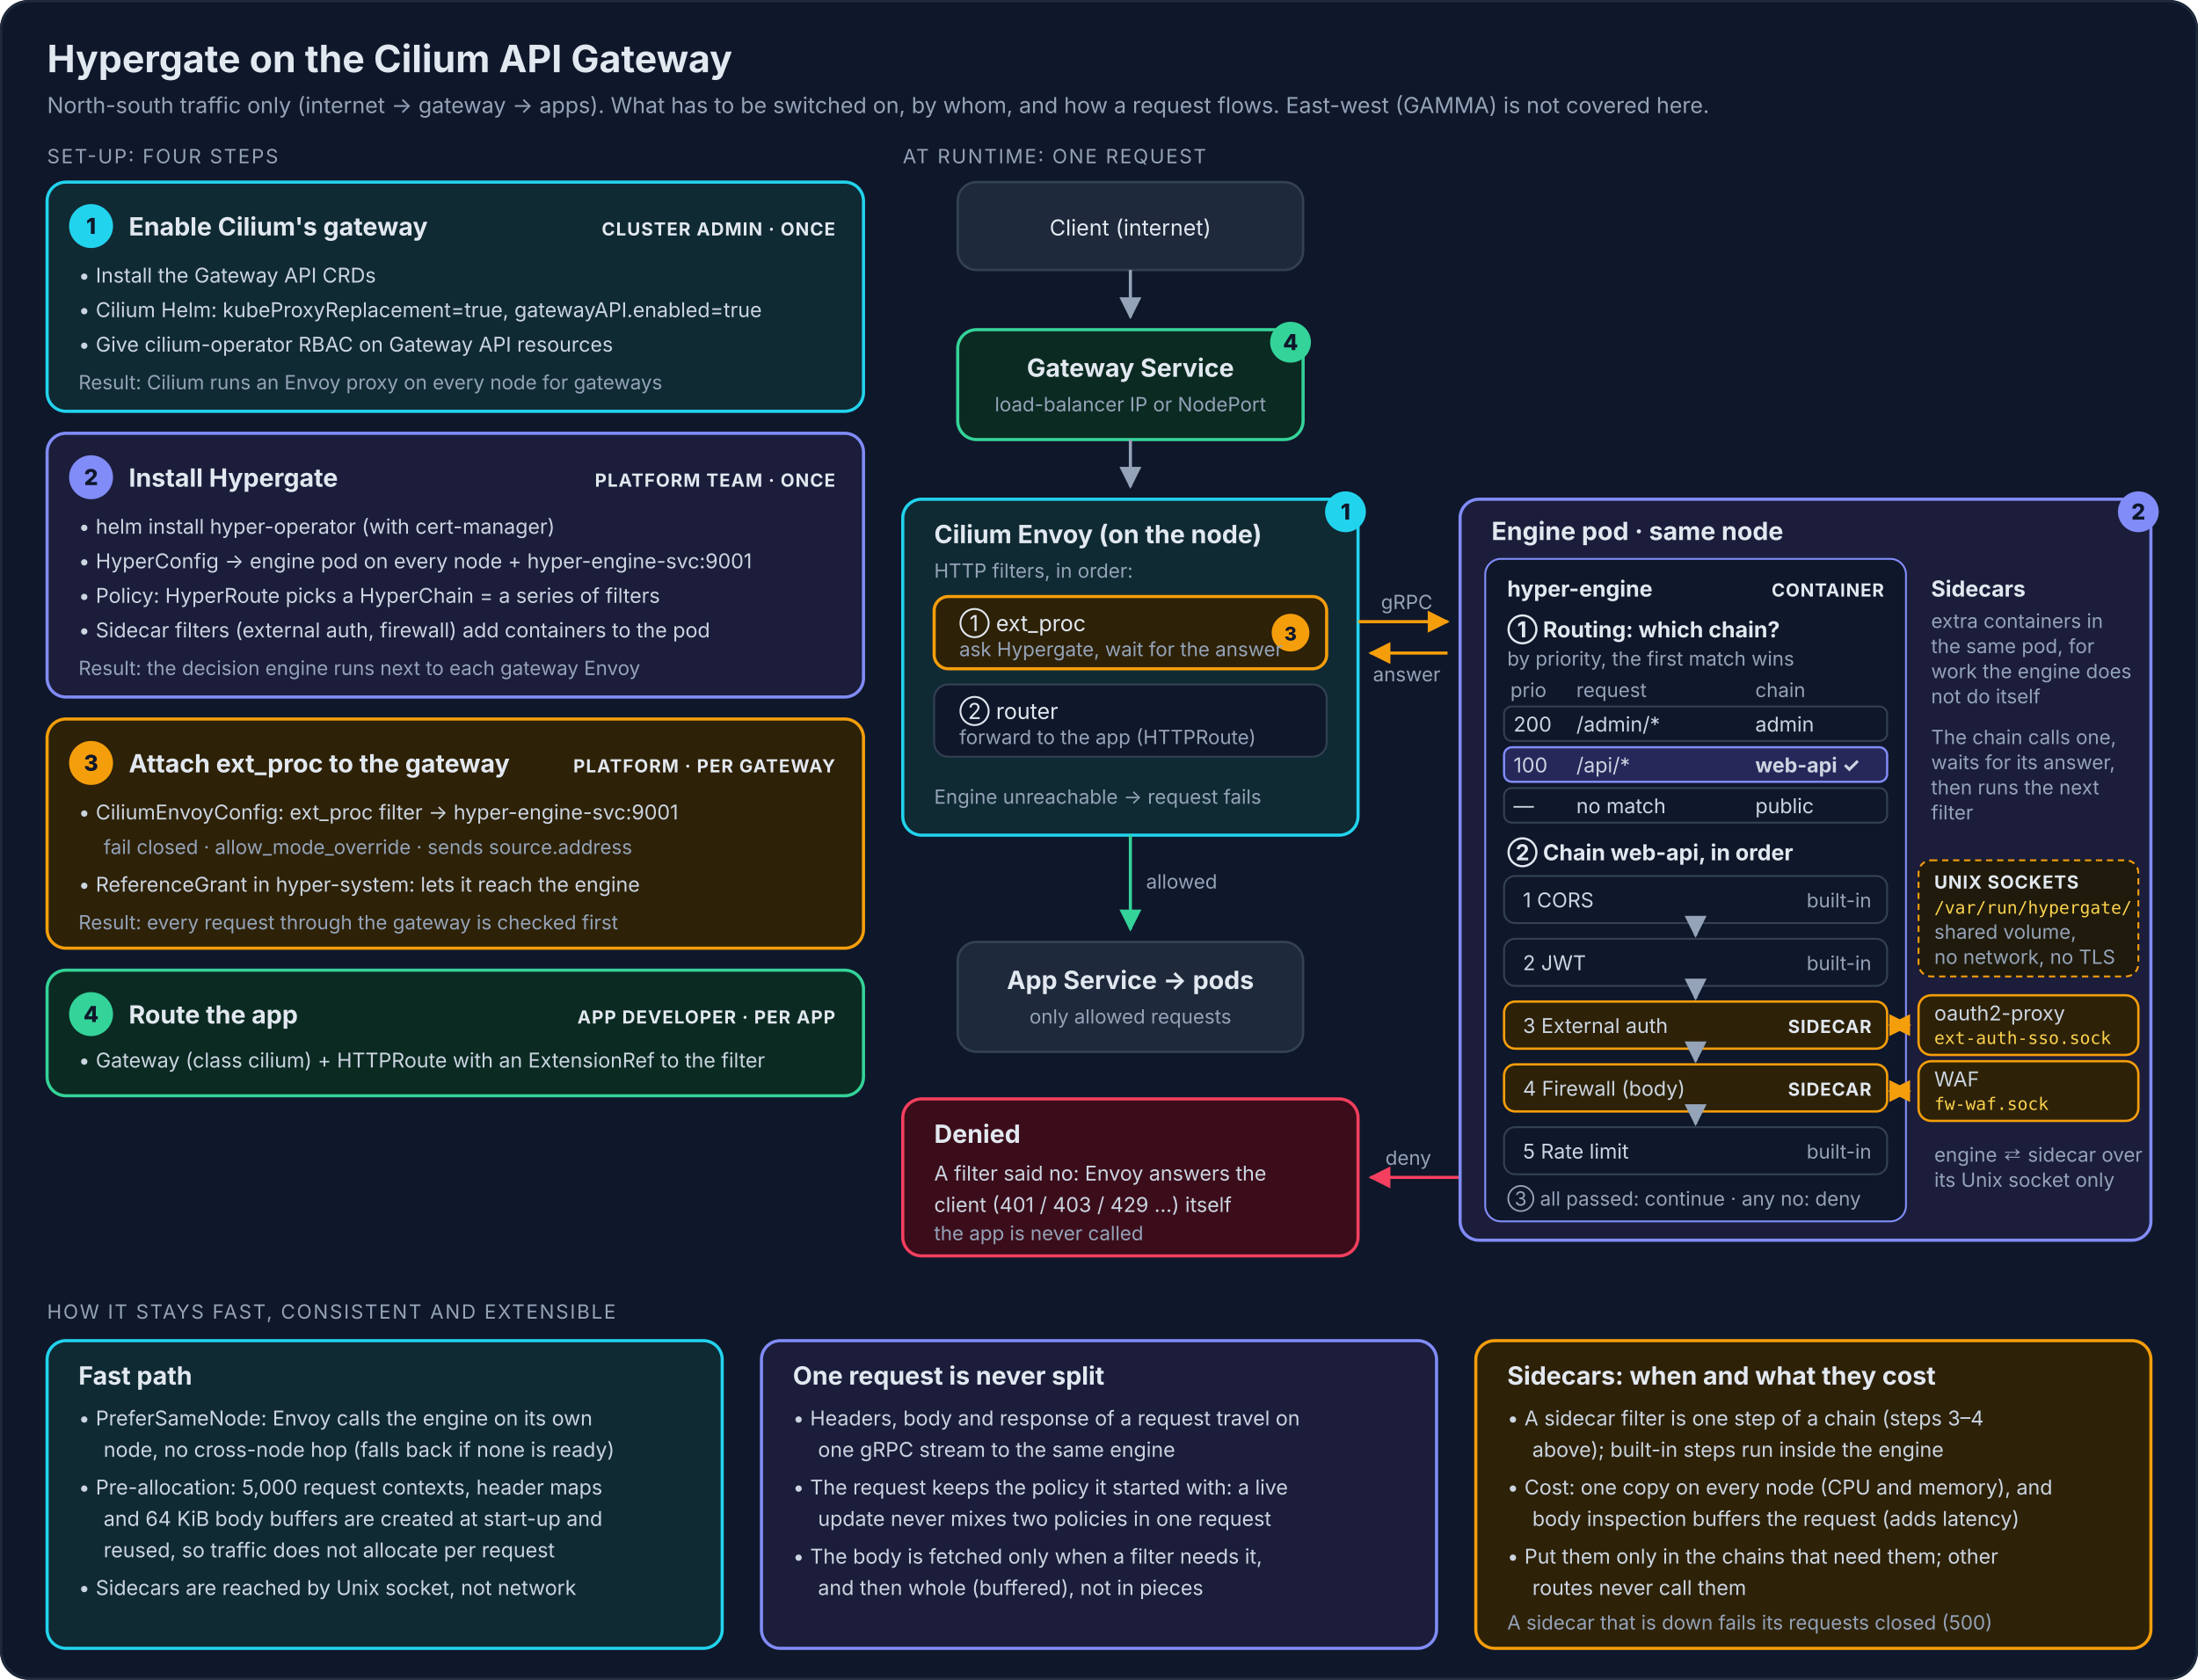
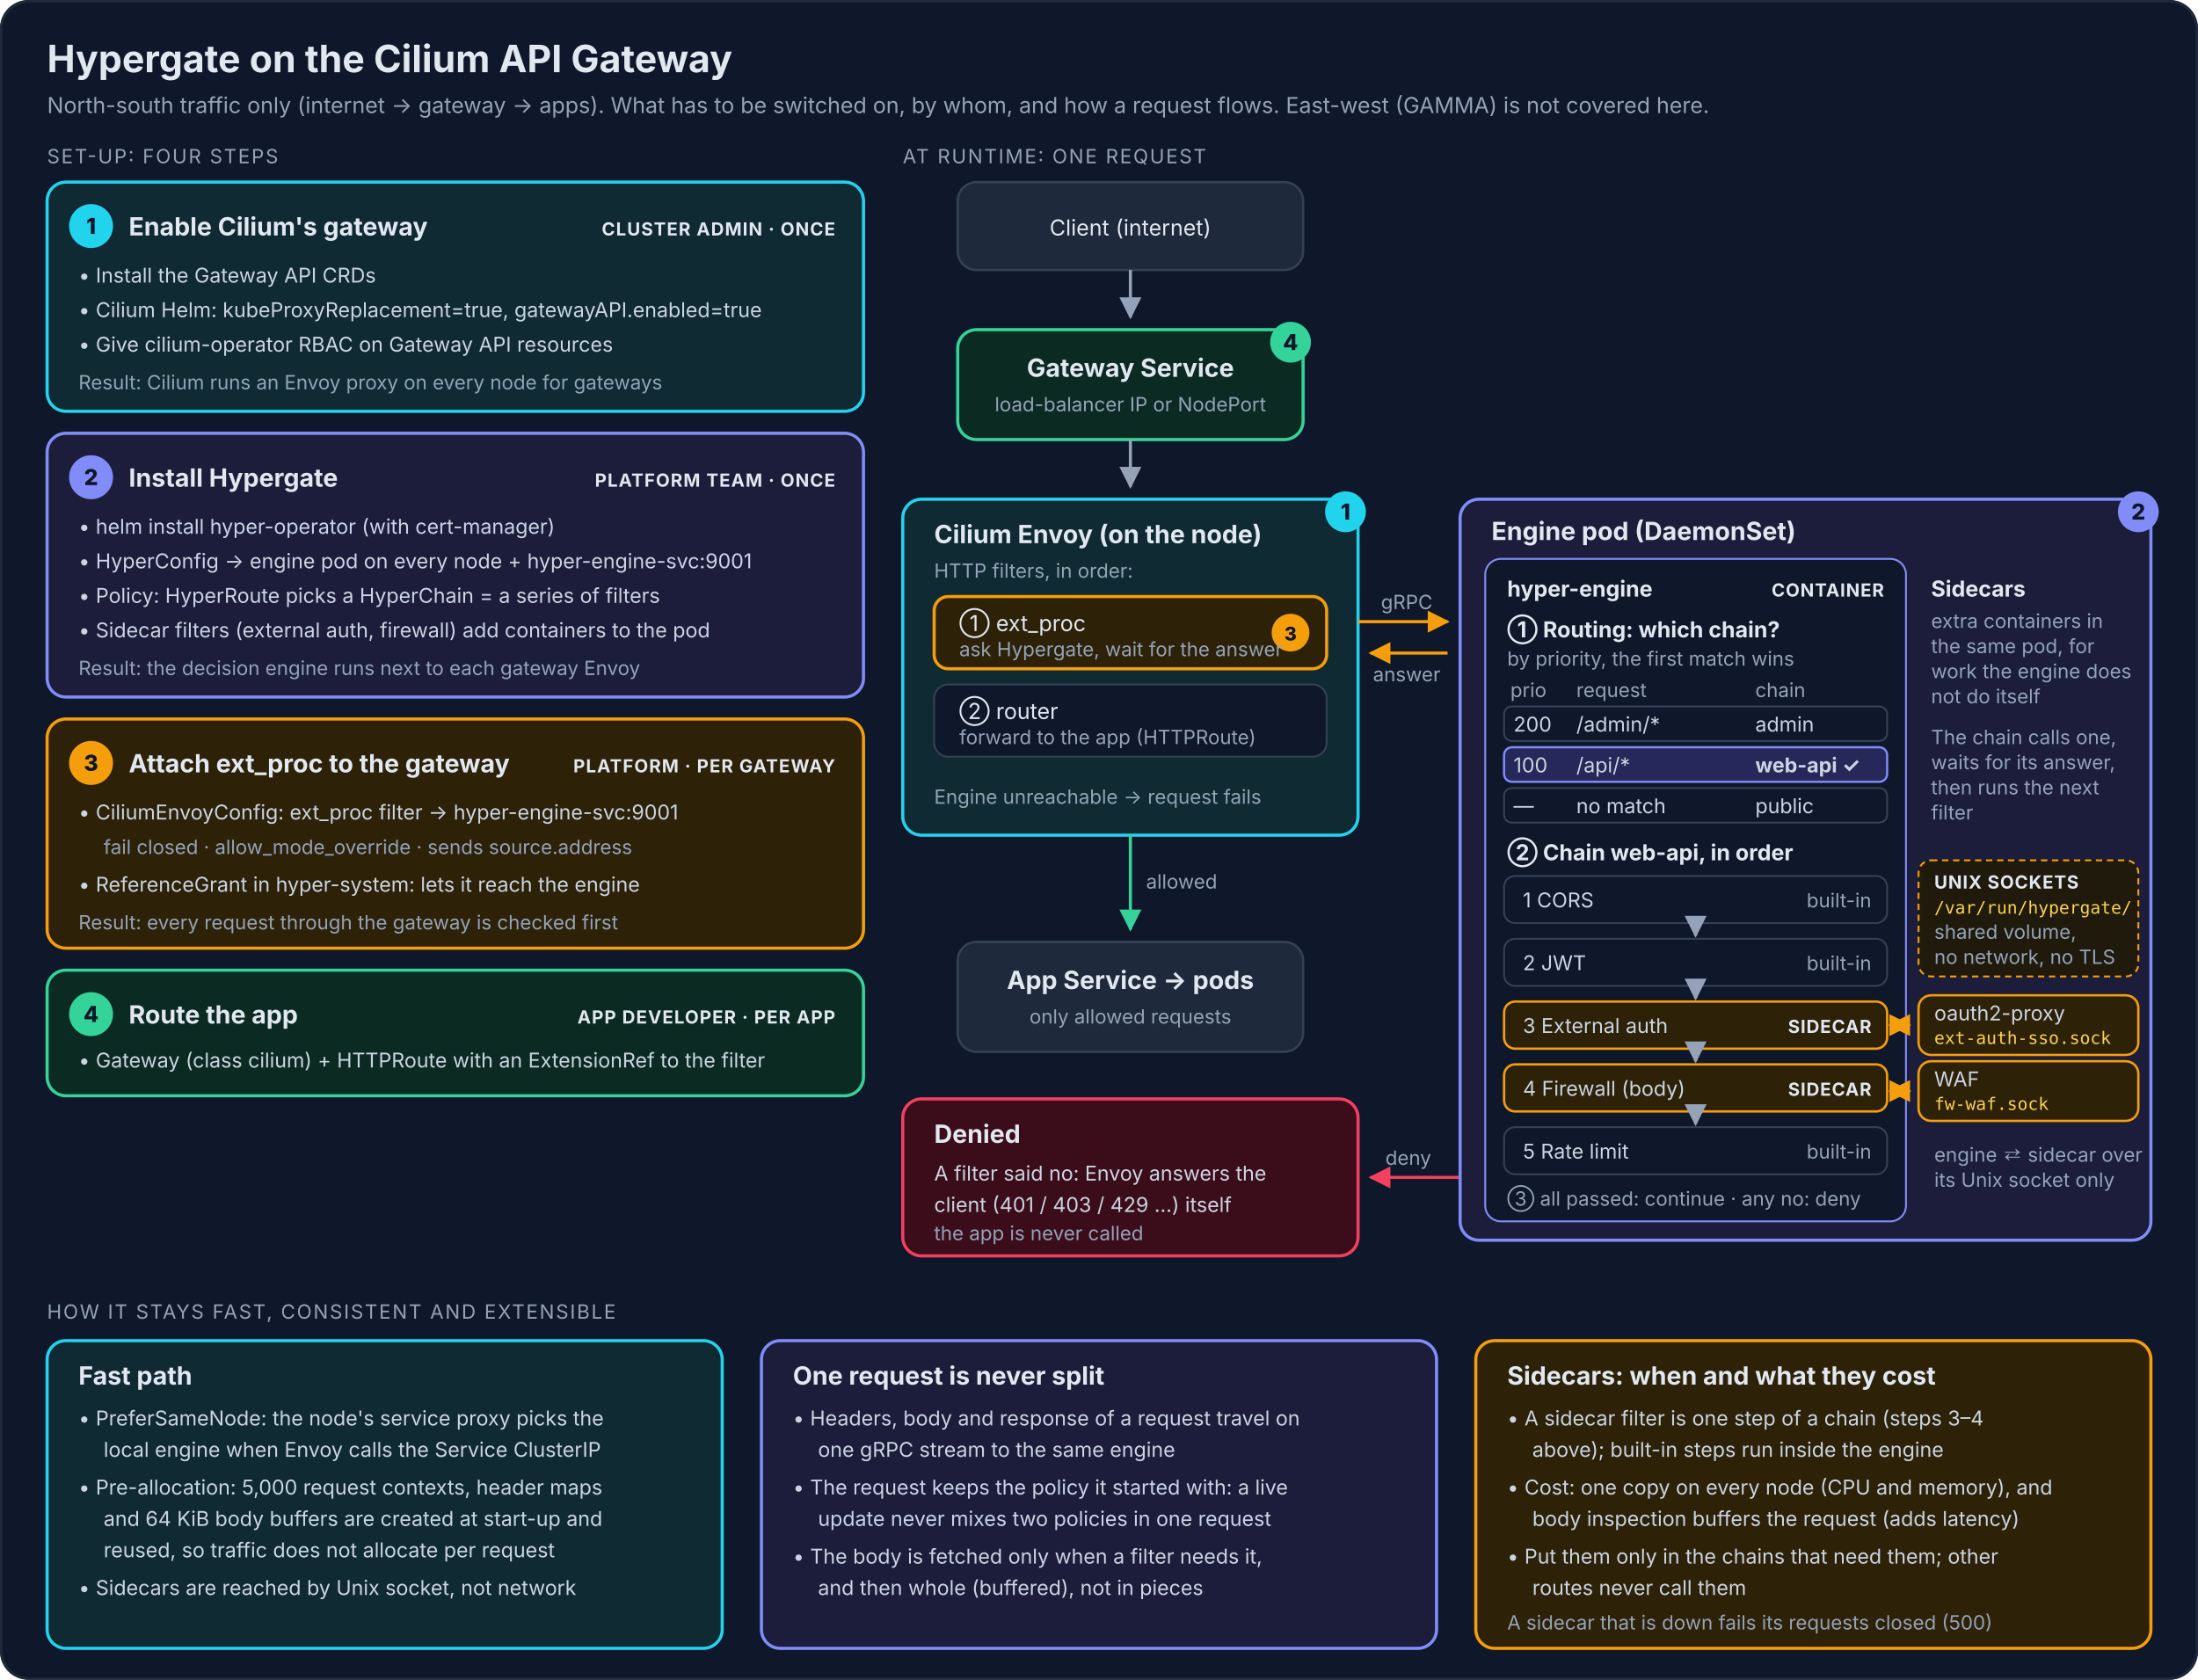
<svg xmlns="http://www.w3.org/2000/svg" viewBox="0 0 1400 1070" role="img" aria-labelledby="t d">
  <defs>
    <style>
      text { font-family: Inter, 'Segoe UI', Helvetica, Arial, sans-serif; fill: #E2E8F0; }
      .title { font-size: 24px; font-weight: 700; }
      .sub { font-size: 14px; fill: #94A3B8; }
      .h { font-size: 16px; font-weight: 700; }
      .b { font-size: 14px; }
      .bb { font-size: 14px; font-weight: 700; }
      .s { font-size: 13px; fill: #CBD5E1; }
      .m { font-size: 12.5px; fill: #94A3B8; }
      .tag { font-size: 11.5px; font-weight: 700; letter-spacing: 0.04em; }
      .cap { font-size: 12.5px; fill: #94A3B8; letter-spacing: 0.08em; }
      .who { font-size: 11.5px; font-weight: 700; letter-spacing: 0.05em; }
      .num { font-size: 14px; font-weight: 800; fill: #0F172A; }
      .mono { font-family: 'JetBrains Mono', 'SFMono-Regular', Menlo, Consolas, monospace; font-size: 11px; fill: #FCD34D; }
      .c1 { fill: #102A33; stroke: #22D3EE; stroke-width: 2; }
      .c2 { fill: #1B1D3A; stroke: #818CF8; stroke-width: 2; }
      .c3 { fill: #2D2108; stroke: #F59E0B; stroke-width: 2; }
      .c4 { fill: #0B2A22; stroke: #34D399; stroke-width: 2; }
      .box { fill: #1E293B; stroke: #334155; stroke-width: 1.5; }
      .inner { fill: #0F172A; stroke: #334155; stroke-width: 1.2; }
      .ctr { fill: #0F172A; stroke: #818CF8; stroke-width: 1.2; }
      .side { fill: #2D2108; stroke: #F59E0B; stroke-width: 1.5; }
      .sock { fill: #1F1A0B; stroke: #F59E0B; stroke-width: 1.2; stroke-dasharray: 4 3; }
      .bad { fill: #3B0D1A; stroke: #F43F5E; stroke-width: 2; }
      .ln { stroke: #94A3B8; stroke-width: 2; fill: none; }
      .lna { stroke: #F59E0B; stroke-width: 2; fill: none; }
      .lnr { stroke: #F43F5E; stroke-width: 2; fill: none; }
      .lng { stroke: #34D399; stroke-width: 2; fill: none; }
    </style>
    <marker id="a" viewBox="0 0 10 10" refX="9" refY="5" markerWidth="7" markerHeight="7" orient="auto">
      <path d="M0,0 L10,5 L0,10 z" fill="#94A3B8" />
    </marker>
    <marker id="aa" viewBox="0 0 10 10" refX="9" refY="5" markerWidth="7" markerHeight="7" orient="auto-start-reverse">
      <path d="M0,0 L10,5 L0,10 z" fill="#F59E0B" />
    </marker>
    <marker id="ar" viewBox="0 0 10 10" refX="9" refY="5" markerWidth="7" markerHeight="7" orient="auto">
      <path d="M0,0 L10,5 L0,10 z" fill="#F43F5E" />
    </marker>
    <marker id="ag" viewBox="0 0 10 10" refX="9" refY="5" markerWidth="7" markerHeight="7" orient="auto">
      <path d="M0,0 L10,5 L0,10 z" fill="#34D399" />
    </marker>
  </defs>
  <rect x="0" y="0" width="1400" height="1070" rx="18" fill="#0F172A" />
  <rect x="0.75" y="0.75" width="1398.5" height="1068.5" rx="18" fill="none" stroke="#1E293B" stroke-width="1.5" />
  <text x="30" y="46" class="title">Hypergate on the Cilium API Gateway</text>
  <text x="30" y="72" class="sub">North-south traffic only (internet → gateway → apps). What has to be switched on, by whom, and how a request flows. East-west (GAMMA) is not covered here.</text>
  <text x="30" y="104" class="cap">SET-UP: FOUR STEPS</text>
  <text x="575" y="104" class="cap">AT RUNTIME: ONE REQUEST</text>
  <rect x="30" y="116" width="520" height="146" rx="12" class="c1" />
  <circle cx="58" cy="144" r="14" fill="#22D3EE" />
  <text x="58" y="149" class="num" text-anchor="middle">1</text>
  <text x="82" y="150" class="h">Enable Cilium's gateway</text>
  <text x="532" y="150" class="who" text-anchor="end" fill="#67E8F9">CLUSTER ADMIN · ONCE</text>
  <text x="50" y="180" class="s">• Install the Gateway API CRDs</text>
  <text x="50" y="202" class="s">• Cilium Helm: kubeProxyReplacement=true, gatewayAPI.enabled=true</text>
  <text x="50" y="224" class="s">• Give cilium-operator RBAC on Gateway API resources</text>
  <text x="50" y="248" class="m">Result: Cilium runs an Envoy proxy on every node for gateways</text>
  <rect x="30" y="276" width="520" height="168" rx="12" class="c2" />
  <circle cx="58" cy="304" r="14" fill="#818CF8" />
  <text x="58" y="309" class="num" text-anchor="middle">2</text>
  <text x="82" y="310" class="h">Install Hypergate</text>
  <text x="532" y="310" class="who" text-anchor="end" fill="#A5B4FC">PLATFORM TEAM · ONCE</text>
  <text x="50" y="340" class="s">• helm install hyper-operator (with cert-manager)</text>
  <text x="50" y="362" class="s">• HyperConfig → engine pod on every node + hyper-engine-svc:9001</text>
  <text x="50" y="384" class="s">• Policy: HyperRoute picks a HyperChain = a series of filters</text>
  <text x="50" y="406" class="s">• Sidecar filters (external auth, firewall) add containers to the pod</text>
  <text x="50" y="430" class="m">Result: the decision engine runs next to each gateway Envoy</text>
  <rect x="30" y="458" width="520" height="146" rx="12" class="c3" />
  <circle cx="58" cy="486" r="14" fill="#F59E0B" />
  <text x="58" y="491" class="num" text-anchor="middle">3</text>
  <text x="82" y="492" class="h">Attach ext_proc to the gateway</text>
  <text x="532" y="492" class="who" text-anchor="end" fill="#FCD34D">PLATFORM · PER GATEWAY</text>
  <text x="50" y="522" class="s">• CiliumEnvoyConfig: ext_proc filter → hyper-engine-svc:9001</text>
  <text x="66" y="544" class="m">fail closed · allow_mode_override · sends source.address</text>
  <text x="50" y="568" class="s">• ReferenceGrant in hyper-system: lets it reach the engine</text>
  <text x="50" y="592" class="m">Result: every request through the gateway is checked first</text>
  <rect x="30" y="618" width="520" height="80" rx="12" class="c4" />
  <circle cx="58" cy="646" r="14" fill="#34D399" />
  <text x="58" y="651" class="num" text-anchor="middle">4</text>
  <text x="82" y="652" class="h">Route the app</text>
  <text x="532" y="652" class="who" text-anchor="end" fill="#6EE7B7">APP DEVELOPER · PER APP</text>
  <text x="50" y="680" class="s">• Gateway (class cilium) + HTTPRoute with an ExtensionRef to the filter</text>
  <rect x="610" y="116" width="220" height="56" rx="12" class="box" />
  <text x="720" y="150" class="b" text-anchor="middle">Client (internet)</text>
  <rect x="610" y="210" width="220" height="70" rx="12" class="c4" />
  <circle cx="822" cy="218" r="13" fill="#34D399" />
  <text x="822" y="223" class="num" text-anchor="middle">4</text>
  <text x="720" y="240" class="h" text-anchor="middle">Gateway Service</text>
  <text x="720" y="262" class="m" text-anchor="middle">load-balancer IP or NodePort</text>
  <path d="M720 172 V 202" class="ln" marker-end="url(#a)" />
  <rect x="575" y="318" width="290" height="214" rx="12" class="c1" />
  <circle cx="857" cy="326" r="13" fill="#22D3EE" />
  <text x="857" y="331" class="num" text-anchor="middle">1</text>
  <text x="595" y="346" class="h">Cilium Envoy (on the node)</text>
  <text x="595" y="368" class="m">HTTP filters, in order:</text>
  <rect x="595" y="380" width="250" height="46" rx="9" class="c3" />
  <circle cx="822" cy="403" r="12" fill="#F59E0B" />
  <text x="822" y="408" class="num" text-anchor="middle" style="font-size:12px">3</text>
  <text x="611" y="402" class="b">① ext_proc</text>
  <text x="611" y="418" class="m">ask Hypergate, wait for the answer</text>
  <rect x="595" y="436" width="250" height="46" rx="9" class="inner" />
  <text x="611" y="458" class="b">② router</text>
  <text x="611" y="474" class="m">forward to the app (HTTPRoute)</text>
  <text x="595" y="512" class="m">Engine unreachable → request fails</text>
  <path d="M720 280 V 310" class="ln" marker-end="url(#a)" />
  <path d="M865 396 H 922" class="lna" marker-end="url(#aa)" />
  <text x="896" y="388" class="m" text-anchor="middle" fill="#FCD34D">gRPC</text>
  <path d="M922 416 H 873" class="lna" marker-end="url(#aa)" />
  <text x="896" y="434" class="m" text-anchor="middle" fill="#FCD34D">answer</text>
  <rect x="610" y="600" width="220" height="70" rx="12" class="box" />
  <text x="720" y="630" class="h" text-anchor="middle">App Service → pods</text>
  <text x="720" y="652" class="m" text-anchor="middle">only allowed requests</text>
  <path d="M720 532 V 592" class="lng" marker-end="url(#ag)" />
  <text x="730" y="566" class="m" fill="#6EE7B7">allowed</text>
  <rect x="575" y="700" width="290" height="100" rx="12" class="bad" />
  <text x="595" y="728" class="h" fill="#FECDD3">Denied</text>
  <text x="595" y="752" class="s" fill="#FDA4AF">A filter said no: Envoy answers the</text>
  <text x="595" y="772" class="s" fill="#FDA4AF">client (401 / 403 / 429 …) itself</text>
  <text x="595" y="790" class="m" fill="#FDA4AF">the app is never called</text>
  <path d="M930 750 H 873" class="lnr" marker-end="url(#ar)" />
  <text x="897" y="742" class="m" text-anchor="middle" fill="#FDA4AF">deny</text>
  <rect x="930" y="318" width="440" height="472" rx="12" class="c2" />
  <circle cx="1362" cy="326" r="13" fill="#818CF8" />
  <text x="1362" y="331" class="num" text-anchor="middle">2</text>
-   <text x="950" y="344" class="h">Engine pod · same node</text>
+   <text x="950" y="344" class="h">Engine pod (DaemonSet)</text>
  <rect x="946" y="356" width="268" height="422" rx="10" class="ctr" />
  <text x="960" y="380" class="bb">hyper-engine</text>
  <text x="1200" y="380" class="tag" text-anchor="end" fill="#A5B4FC">CONTAINER</text>
  <text x="960" y="406" class="bb">① Routing: which chain?</text>
  <text x="960" y="424" class="m">by priority, the first match wins</text>
  <text x="962" y="444" class="m">prio</text>
  <text x="1004" y="444" class="m">request</text>
  <text x="1118" y="444" class="m">chain</text>
  <rect x="958" y="450" width="244" height="22" rx="5" class="inner" />
  <text x="964" y="466" class="s">200</text>
  <text x="1004" y="466" class="s">/admin/*</text>
  <text x="1118" y="466" class="s">admin</text>
  <rect x="958" y="476" width="244" height="22" rx="5" fill="#26285A" stroke="#818CF8" stroke-width="1.4" />
  <text x="964" y="492" class="s">100</text>
  <text x="1004" y="492" class="s">/api/*</text>
  <text x="1118" y="492" class="s" font-weight="700">web-api ✓</text>
  <rect x="958" y="502" width="244" height="22" rx="5" class="inner" />
  <text x="964" y="518" class="s">—</text>
  <text x="1004" y="518" class="s">no match</text>
  <text x="1118" y="518" class="s">public</text>
  <text x="960" y="548" class="bb">② Chain web-api, in order</text>
  <rect x="958" y="558" width="244" height="30" rx="7" class="inner" />
  <text x="970" y="578" class="s">1  CORS</text>
  <text x="1192" y="578" class="m" text-anchor="end">built-in</text>
  <path d="M1080 588 V 596" class="ln" marker-end="url(#a)" />
  <rect x="958" y="598" width="244" height="30" rx="7" class="inner" />
  <text x="970" y="618" class="s">2  JWT</text>
  <text x="1192" y="618" class="m" text-anchor="end">built-in</text>
  <path d="M1080 628 V 636" class="ln" marker-end="url(#a)" />
  <rect x="958" y="638" width="244" height="30" rx="7" class="side" />
  <text x="970" y="658" class="s">3  External auth</text>
  <text x="1192" y="658" class="tag" text-anchor="end" fill="#FCD34D">SIDECAR</text>
  <path d="M1080 668 V 676" class="ln" marker-end="url(#a)" />
  <rect x="958" y="678" width="244" height="30" rx="7" class="side" />
  <text x="970" y="698" class="s">4  Firewall (body)</text>
  <text x="1192" y="698" class="tag" text-anchor="end" fill="#FCD34D">SIDECAR</text>
  <path d="M1080 708 V 716" class="ln" marker-end="url(#a)" />
  <rect x="958" y="718" width="244" height="30" rx="7" class="inner" />
  <text x="970" y="738" class="s">5  Rate limit</text>
  <text x="1192" y="738" class="m" text-anchor="end">built-in</text>
  <text x="960" y="768" class="m">③ all passed: continue · any no: deny</text>
  <text x="1230" y="380" class="bb">Sidecars</text>
  <text x="1230" y="400" class="m">extra containers in</text>
  <text x="1230" y="416" class="m">the same pod, for</text>
  <text x="1230" y="432" class="m">work the engine does</text>
  <text x="1230" y="448" class="m">not do itself</text>
  <text x="1230" y="474" class="m">The chain calls one,</text>
  <text x="1230" y="490" class="m">waits for its answer,</text>
  <text x="1230" y="506" class="m">then runs the next</text>
  <text x="1230" y="522" class="m">filter</text>
  <rect x="1222" y="548" width="140" height="74" rx="8" class="sock" />
  <text x="1232" y="566" class="tag" fill="#FCD34D">UNIX SOCKETS</text>
  <text x="1232" y="582" class="mono">/var/run/hypergate/</text>
  <text x="1232" y="598" class="m">shared volume,</text>
  <text x="1232" y="614" class="m">no network, no TLS</text>
  <rect x="1222" y="634" width="140" height="38" rx="8" class="side" />
  <text x="1232" y="650" class="s">oauth2-proxy</text>
  <text x="1232" y="665" class="mono">ext-auth-sso.sock</text>
  <rect x="1222" y="676" width="140" height="38" rx="8" class="side" />
  <text x="1232" y="692" class="s">WAF</text>
  <text x="1232" y="707" class="mono">fw-waf.sock</text>
  <path d="M1204 653 H 1216" class="lna" marker-start="url(#aa)" marker-end="url(#aa)" />
  <path d="M1204 695 H 1216" class="lna" marker-start="url(#aa)" marker-end="url(#aa)" />
  <text x="1232" y="740" class="m">engine ⇄ sidecar over</text>
  <text x="1232" y="756" class="m">its Unix socket only</text>
  <text x="30" y="840" class="cap">HOW IT STAYS FAST, CONSISTENT AND EXTENSIBLE</text>
  <rect x="30" y="854" width="430" height="196" rx="12" class="c1" />
  <text x="50" y="882" class="h">Fast path</text>
-   <text x="50" y="908" class="s">• PreferSameNode: Envoy calls the engine on its own</text>
-   <text x="66" y="928" class="s">node, no cross-node hop (falls back if none is ready)</text>
+   <text x="50" y="908" class="s">• PreferSameNode: the node's service proxy picks the</text>
+   <text x="66" y="928" class="s">local engine when Envoy calls the Service ClusterIP</text>
  <text x="50" y="952" class="s">• Pre-allocation: 5,000 request contexts, header maps</text>
  <text x="66" y="972" class="s">and 64 KiB body buffers are created at start-up and</text>
  <text x="66" y="992" class="s">reused, so traffic does not allocate per request</text>
  <text x="50" y="1016" class="s">• Sidecars are reached by Unix socket, not network</text>
  <rect x="485" y="854" width="430" height="196" rx="12" class="c2" />
  <text x="505" y="882" class="h">One request is never split</text>
  <text x="505" y="908" class="s">• Headers, body and response of a request travel on</text>
  <text x="521" y="928" class="s">one gRPC stream to the same engine</text>
  <text x="505" y="952" class="s">• The request keeps the policy it started with: a live</text>
  <text x="521" y="972" class="s">update never mixes two policies in one request</text>
  <text x="505" y="996" class="s">• The body is fetched only when a filter needs it,</text>
  <text x="521" y="1016" class="s">and then whole (buffered), not in pieces</text>
  <rect x="940" y="854" width="430" height="196" rx="12" class="c3" />
  <text x="960" y="882" class="h">Sidecars: when and what they cost</text>
  <text x="960" y="908" class="s">• A sidecar filter is one step of a chain (steps 3–4</text>
  <text x="976" y="928" class="s">above); built-in steps run inside the engine</text>
  <text x="960" y="952" class="s">• Cost: one copy on every node (CPU and memory), and</text>
  <text x="976" y="972" class="s">body inspection buffers the request (adds latency)</text>
  <text x="960" y="996" class="s">• Put them only in the chains that need them; other</text>
  <text x="976" y="1016" class="s">routes never call them</text>
  <text x="960" y="1038" class="m">A sidecar that is down fails its requests closed (500)</text>
</svg>
